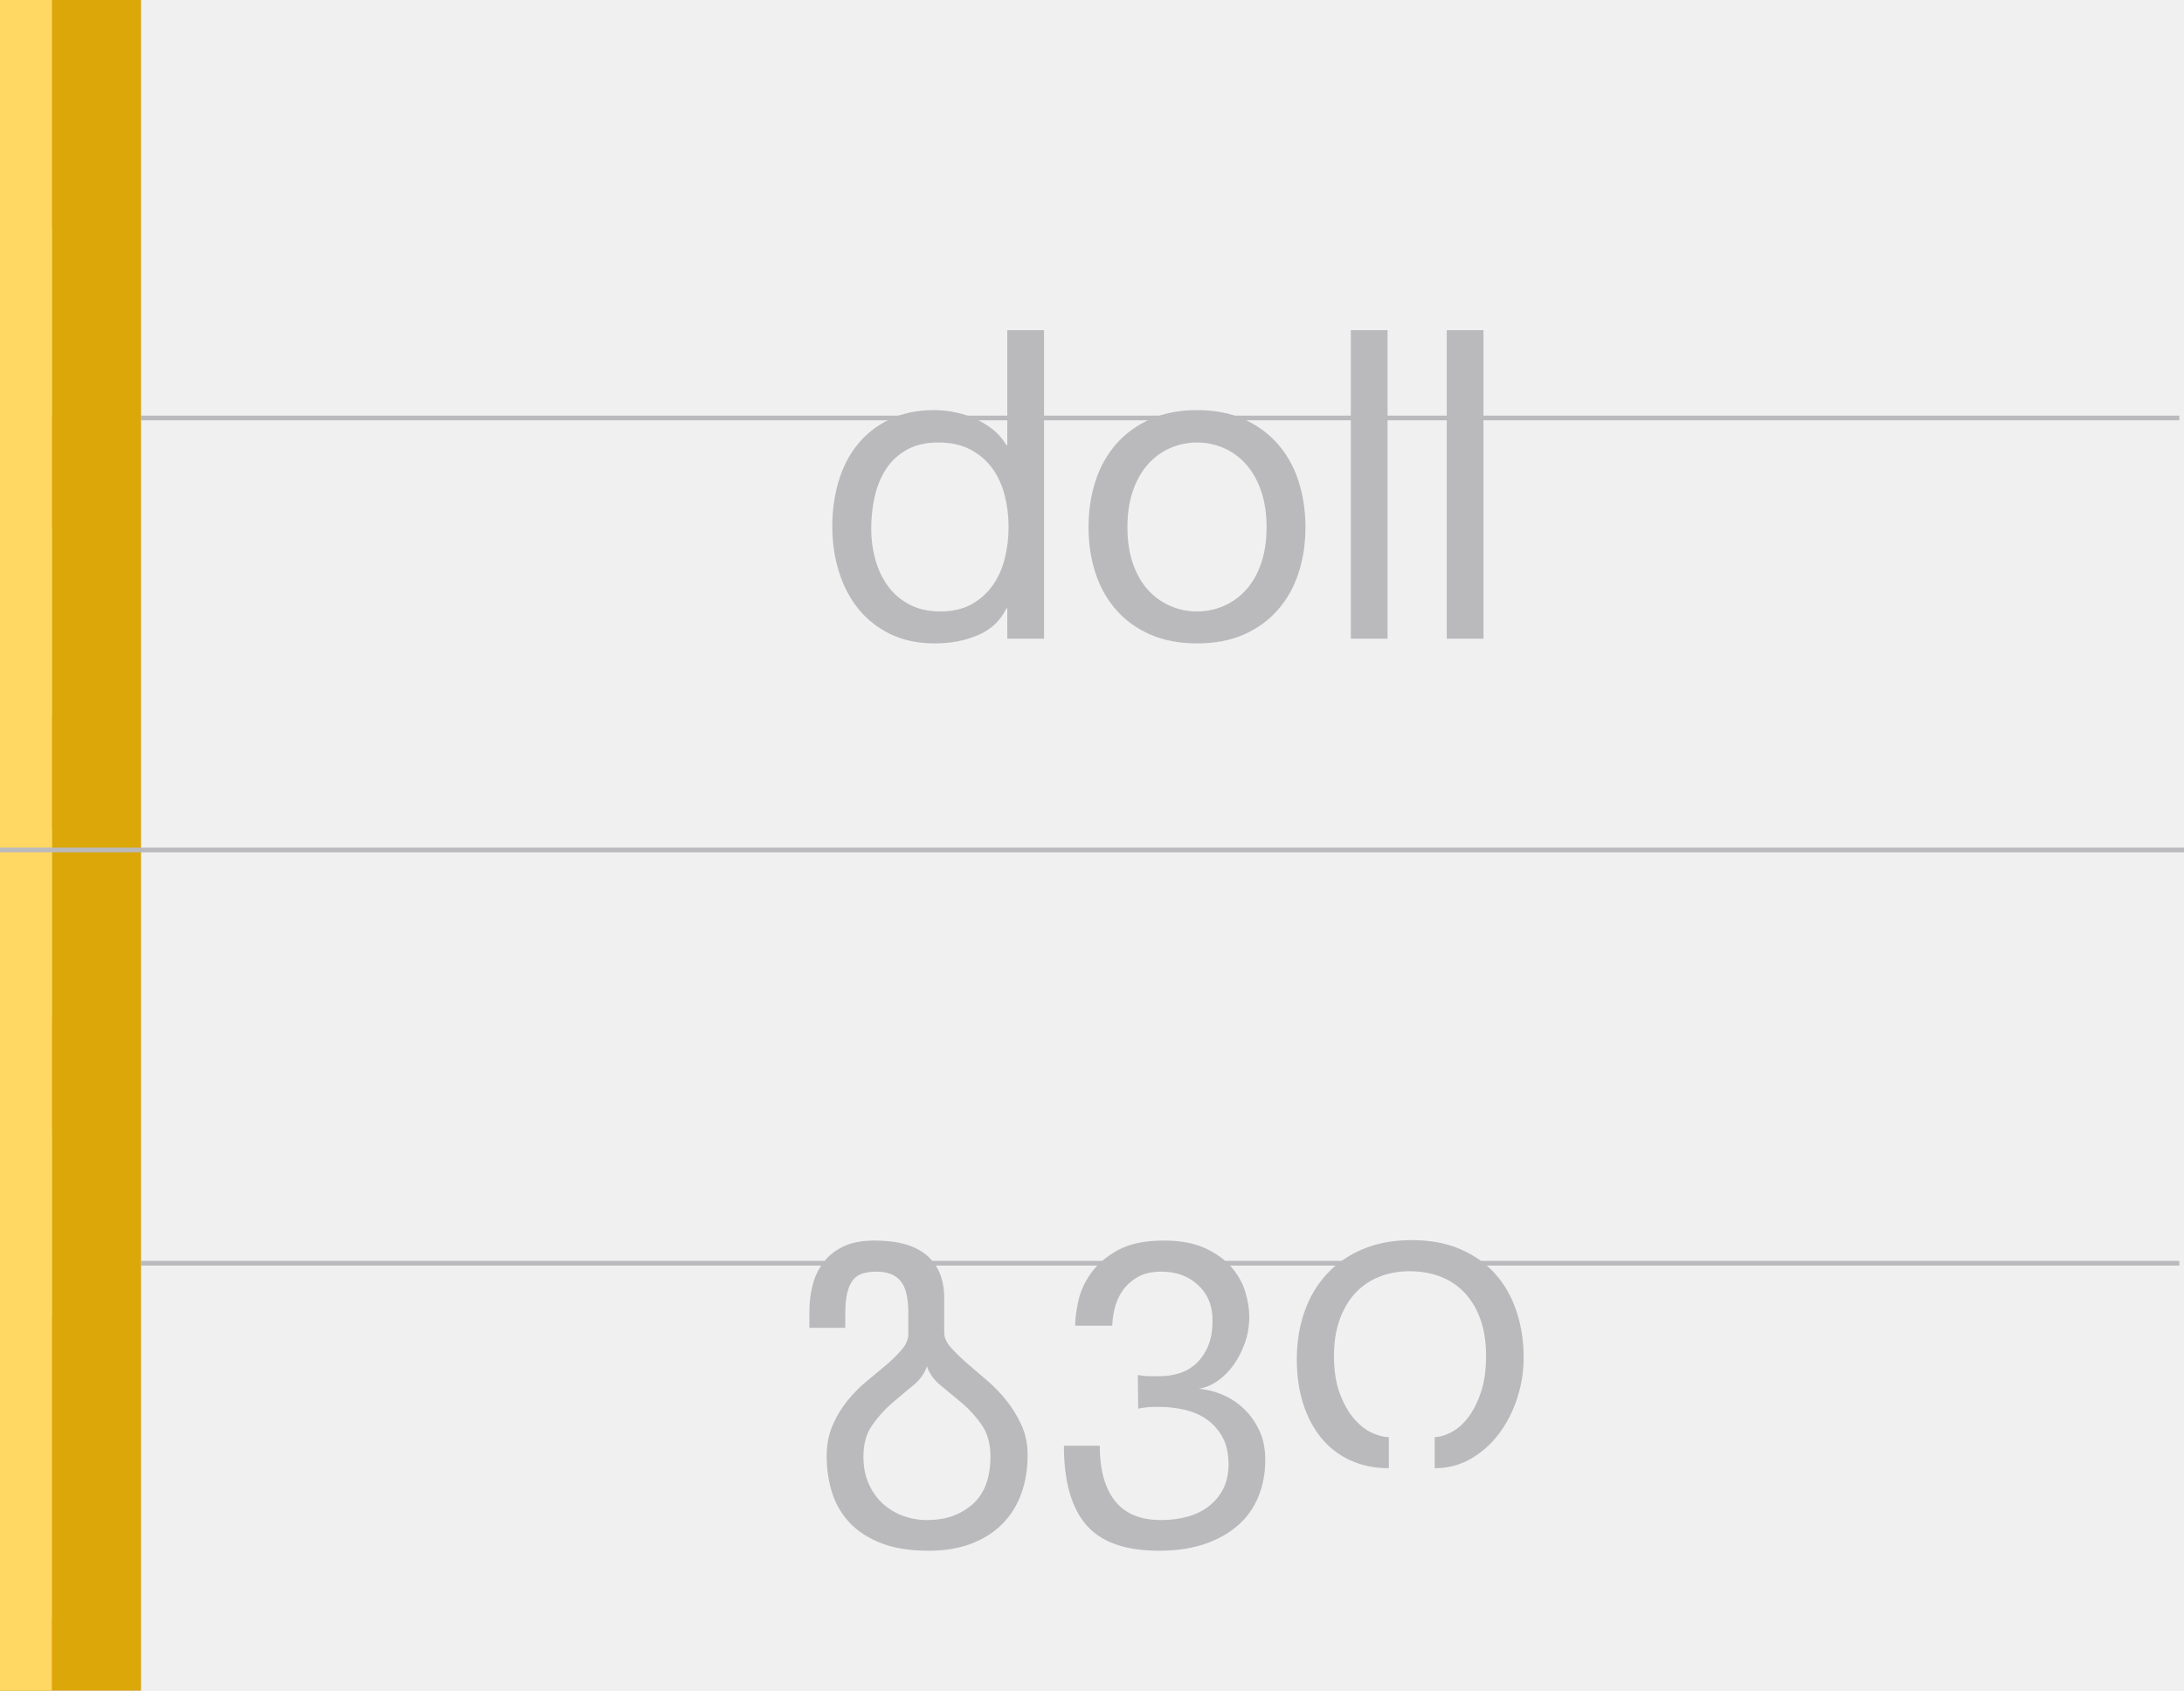
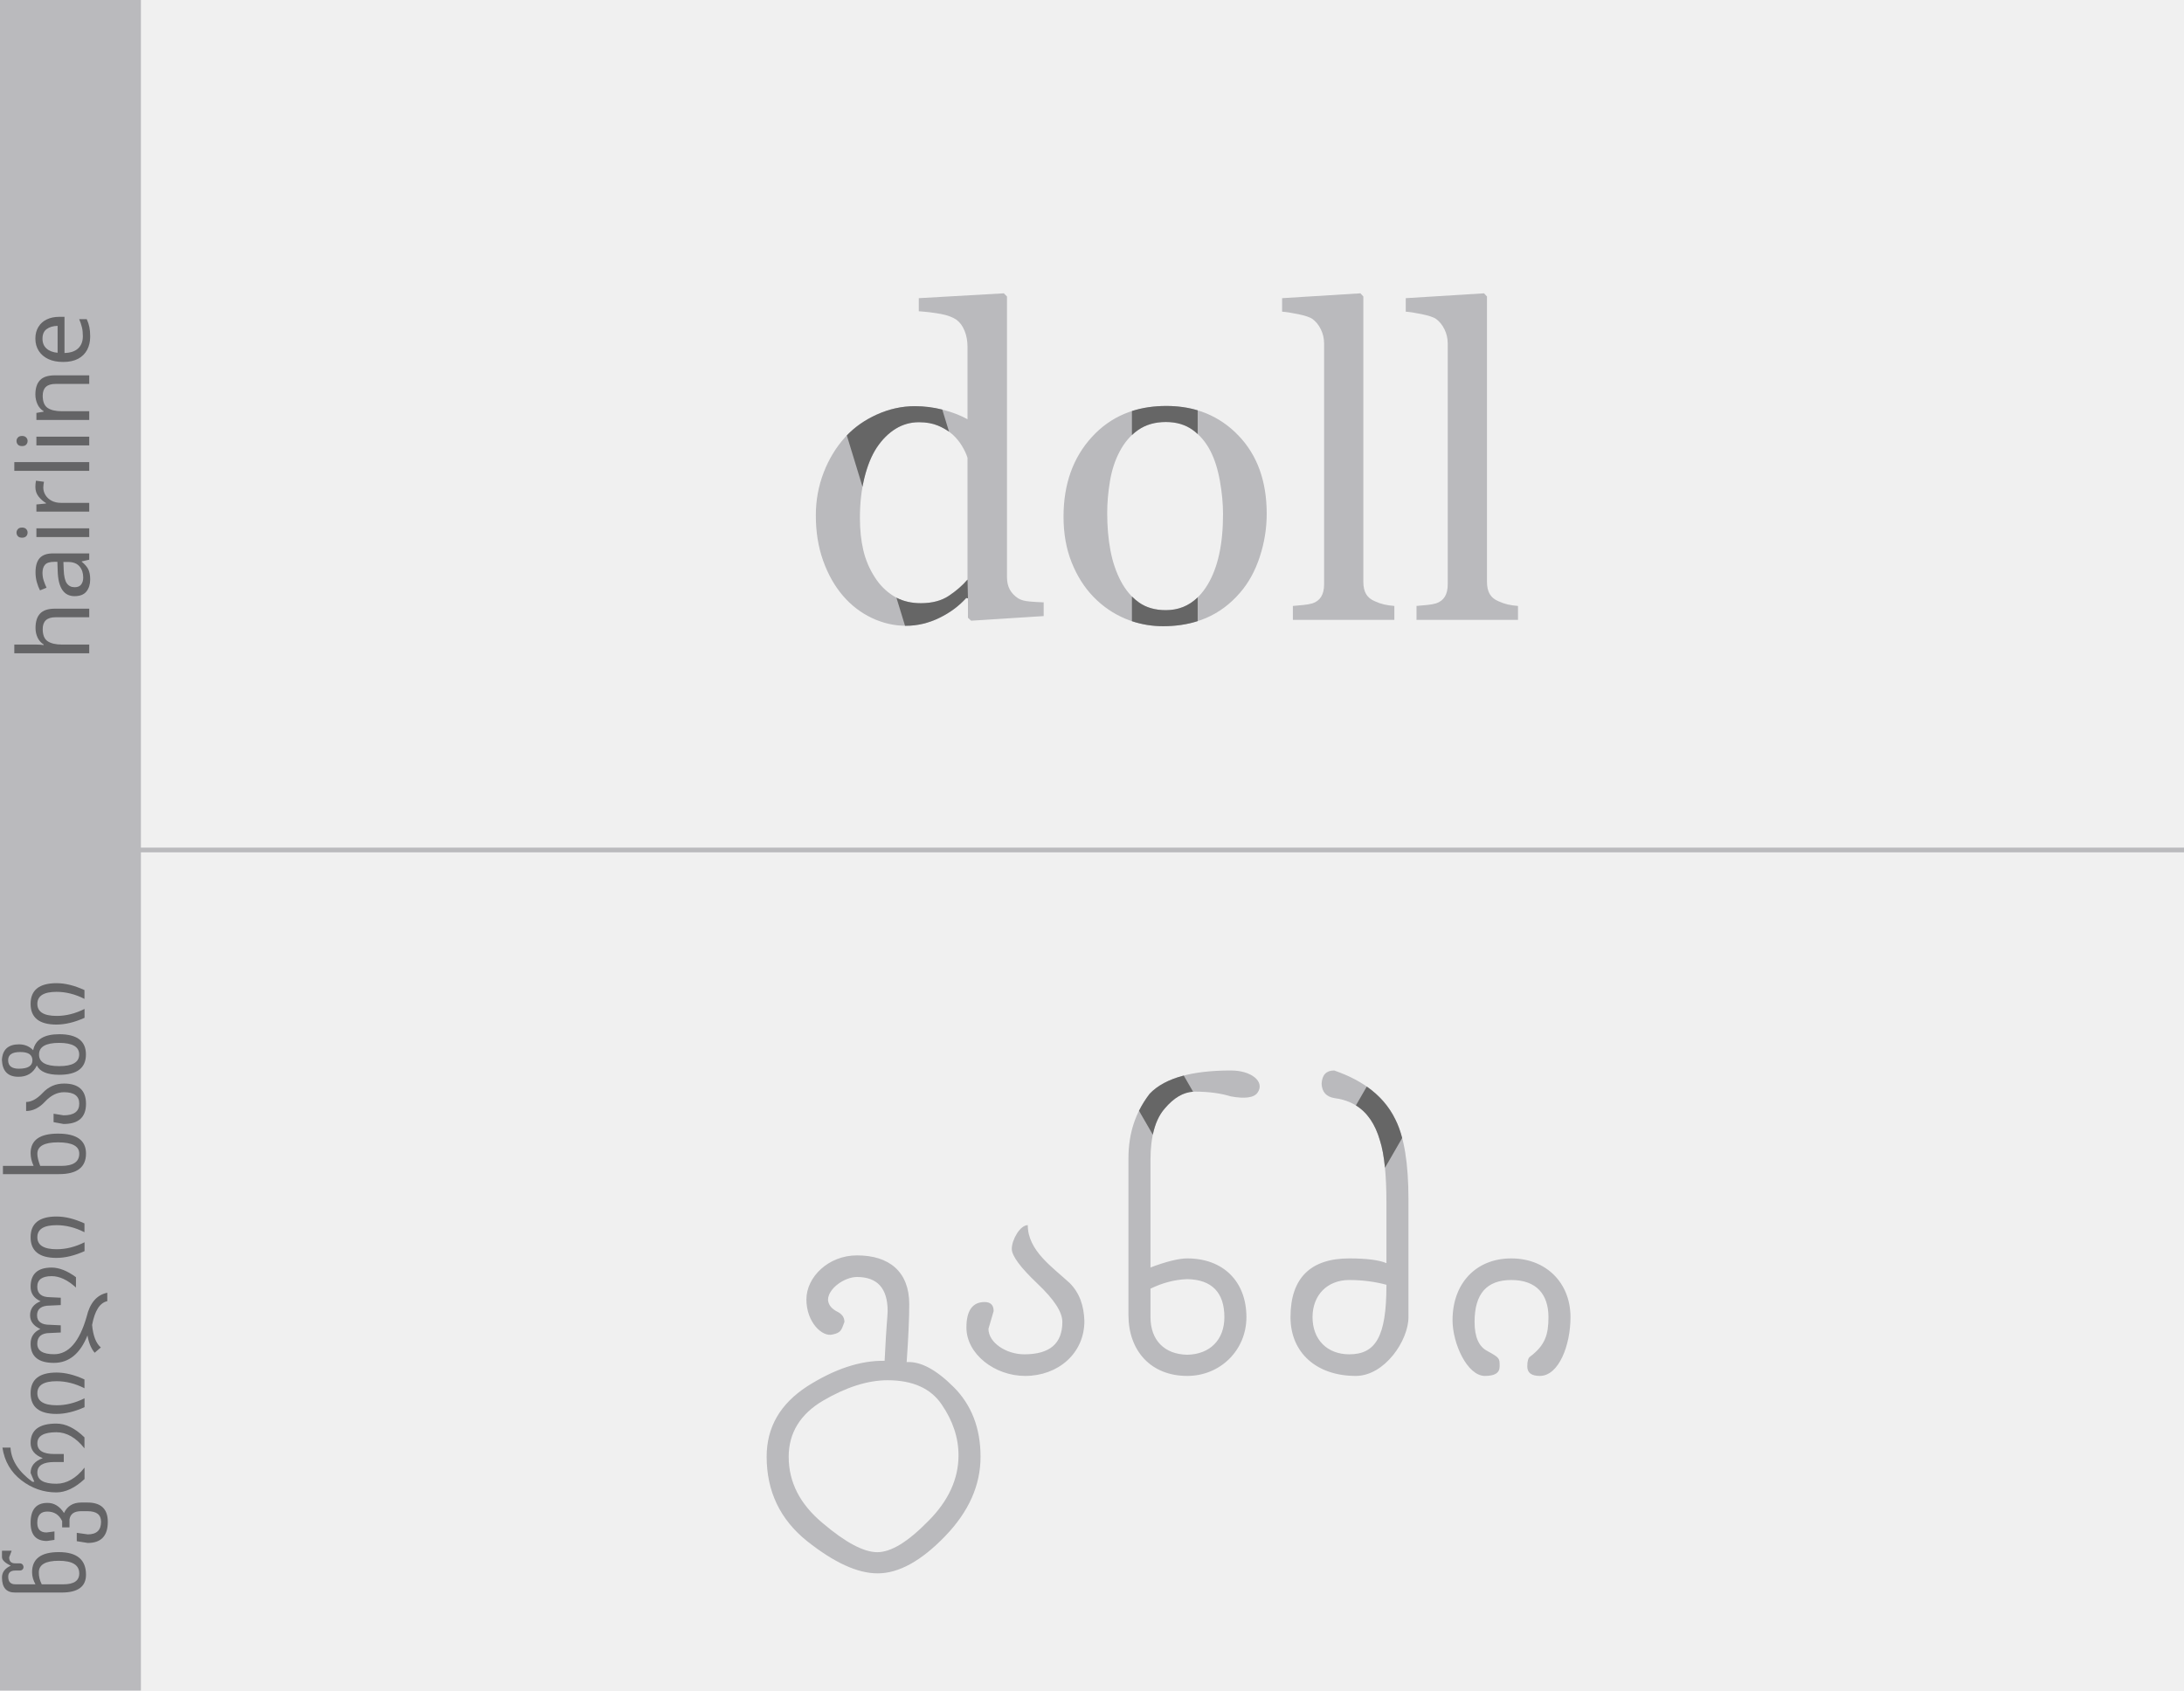
- <svg xmlns="http://www.w3.org/2000/svg" xmlns:xlink="http://www.w3.org/1999/xlink" width="465px" height="360px" viewBox="0 0 465 360" version="1.1">
-   <defs>
-     <rect id="path-1" x="0" y="0" width="30" height="360" />
-   </defs>
+ <svg xmlns="http://www.w3.org/2000/svg" width="465px" height="360px" viewBox="0 0 465 360" version="1.1">
+   <defs />
  <g id="Outline" stroke="none" stroke-width="1" fill="none" fill-rule="evenodd">
    <g id="Hairline">
      <g id="Group">
        <g id="Tag">
          <rect id="Rectangle-1" fill="#BABABD" x="0" y="0" width="30" height="360" />
          <text id="აღმავალი" transform="translate(13.5, 270.5) rotate(-90) translate(-13.5, -270.5) " font-family="BG Courier" font-size="21" font-weight="normal" fill="#646466">
            <tspan x="-56.472" y="275">წვრილი ხაზი</tspan>
          </text>
          <text id="ascender" transform="translate(14.5, 90.5) rotate(-90) translate(-14.5, -90.5) " font-family="BG Courier" font-size="21" font-weight="normal" fill="#646466">
            <tspan x="-35.9" y="95">hairline</tspan>
          </text>
        </g>
-         <g id="In-Progress">
-           <mask id="mask-2" fill="white">
-             <use xlink:href="#path-1" />
-           </mask>
-           <use id="Mask" fill="#DCA708" xlink:href="#path-1" />
-           <rect id="Rectangle-20" fill="#FFD863" mask="url(#mask-2)" x="-11.971" y="240.529" width="23" height="168">
-             <g transform="translate(-0.471302, 324.5287) rotate(-45) translate(0.471302, -324.5287) " />
-           </rect>
-           <rect id="Rectangle-20" fill="#FFD863" mask="url(#mask-2)" x="-11.971" y="176.529" width="23" height="168">
-             <g transform="translate(-0.471302, 260.5287) rotate(-45) translate(0.471302, -260.5287) " />
-           </rect>
-           <rect id="Rectangle-20" fill="#FFD863" mask="url(#mask-2)" x="-11.971" y="112.529" width="23" height="168">
-             <g transform="translate(-0.471302, 196.5287) rotate(-45) translate(0.471302, -196.5287) " />
-           </rect>
-           <rect id="Rectangle-20" fill="#FFD863" mask="url(#mask-2)" x="-11.971" y="48.529" width="23" height="168">
-             <g transform="translate(-0.471302, 132.5287) rotate(-45) translate(0.471302, -132.5287) " />
-           </rect>
-           <rect id="Rectangle-20" fill="#FFD863" mask="url(#mask-2)" x="-11.971" y="-15.471" width="23" height="168">
-             <g transform="translate(-0.471302, 68.5287) rotate(-45) translate(0.471302, -68.5287) " />
-           </rect>
-           <rect id="Rectangle-20" fill="#FFD863" mask="url(#mask-2)" x="-11.971" y="-79.471" width="23" height="168">
-             <g transform="translate(-0.471302, 4.528698) rotate(-45) translate(0.471302, -4.528698) " />
-           </rect>
-         </g>
-         <g id="Ascender" transform="translate(30, 88)" stroke="#BABABD">
-           <path d="M0,181 L434,181" id="Baseline-Copy-4" />
-           <path d="M0,1 L434,1" id="Baseline-Copy-3" />
-         </g>
-         <path d="M185.486,112.632 C185.486,110.301 185.731,108.032 186.222,105.824 C186.713,103.616 187.51,101.653 188.614,99.936 C189.718,98.219 191.19,96.839 193.03,95.796 C194.87,94.753 197.109,94.232 199.746,94.232 C202.445,94.232 204.745,94.738 206.646,95.75 C208.547,96.762 210.096,98.096 211.292,99.752 C212.488,101.408 213.362,103.325 213.914,105.502 C214.466,107.679 214.742,109.933 214.742,112.264 C214.742,114.472 214.481,116.649 213.96,118.796 C213.439,120.943 212.595,122.859 211.43,124.546 C210.265,126.233 208.762,127.597 206.922,128.64 C205.082,129.683 202.843,130.204 200.206,130.204 C197.691,130.204 195.499,129.713 193.628,128.732 C191.757,127.751 190.224,126.432 189.028,124.776 C187.832,123.12 186.943,121.234 186.36,119.118 C185.777,117.002 185.486,114.84 185.486,112.632 L185.486,112.632 Z M222.286,136 L222.286,70.312 L214.466,70.312 L214.466,94.784 L214.282,94.784 C213.423,93.373 212.365,92.193 211.108,91.242 C209.851,90.291 208.517,89.525 207.106,88.942 C205.695,88.359 204.285,87.945 202.874,87.7 C201.463,87.455 200.145,87.332 198.918,87.332 C195.299,87.332 192.125,87.991 189.396,89.31 C186.667,90.629 184.397,92.407 182.588,94.646 C180.779,96.885 179.429,99.507 178.54,102.512 C177.651,105.517 177.206,108.707 177.206,112.08 C177.206,115.453 177.666,118.643 178.586,121.648 C179.506,124.653 180.871,127.291 182.68,129.56 C184.489,131.829 186.759,133.639 189.488,134.988 C192.217,136.337 195.422,137.012 199.102,137.012 C202.414,137.012 205.45,136.429 208.21,135.264 C210.97,134.099 212.994,132.197 214.282,129.56 L214.466,129.56 L214.466,136 L222.286,136 Z M240.042,112.264 C240.042,109.381 240.425,106.821 241.192,104.582 C241.959,102.343 243.017,100.457 244.366,98.924 C245.715,97.391 247.295,96.225 249.104,95.428 C250.913,94.631 252.83,94.232 254.854,94.232 C256.878,94.232 258.795,94.631 260.604,95.428 C262.413,96.225 263.993,97.391 265.342,98.924 C266.691,100.457 267.749,102.343 268.516,104.582 C269.283,106.821 269.666,109.381 269.666,112.264 C269.666,115.147 269.283,117.707 268.516,119.946 C267.749,122.185 266.691,124.055 265.342,125.558 C263.993,127.061 262.413,128.211 260.604,129.008 C258.795,129.805 256.878,130.204 254.854,130.204 C252.83,130.204 250.913,129.805 249.104,129.008 C247.295,128.211 245.715,127.061 244.366,125.558 C243.017,124.055 241.959,122.185 241.192,119.946 C240.425,117.707 240.042,115.147 240.042,112.264 L240.042,112.264 Z M231.762,112.264 C231.762,115.76 232.253,119.011 233.234,122.016 C234.215,125.021 235.687,127.643 237.65,129.882 C239.613,132.121 242.035,133.869 244.918,135.126 C247.801,136.383 251.113,137.012 254.854,137.012 C258.657,137.012 261.984,136.383 264.836,135.126 C267.688,133.869 270.095,132.121 272.058,129.882 C274.021,127.643 275.493,125.021 276.474,122.016 C277.455,119.011 277.946,115.76 277.946,112.264 C277.946,108.768 277.455,105.502 276.474,102.466 C275.493,99.43 274.021,96.793 272.058,94.554 C270.095,92.315 267.688,90.552 264.836,89.264 C261.984,87.976 258.657,87.332 254.854,87.332 C251.113,87.332 247.801,87.976 244.918,89.264 C242.035,90.552 239.613,92.315 237.65,94.554 C235.687,96.793 234.215,99.43 233.234,102.466 C232.253,105.502 231.762,108.768 231.762,112.264 L231.762,112.264 Z M287.606,70.312 L287.606,136 L295.426,136 L295.426,70.312 L287.606,70.312 Z M308.03,70.312 L308.03,136 L315.85,136 L315.85,70.312 L308.03,70.312 Z" id="doll" fill="#BABABD" />
-         <path d="M176.01,310.08 C176.01,307.627 176.439,305.419 177.298,303.456 C178.157,301.493 179.23,299.73 180.518,298.166 C181.806,296.602 183.201,295.207 184.704,293.98 C186.207,292.753 187.602,291.588 188.89,290.484 C190.178,289.38 191.251,288.307 192.11,287.264 C192.969,286.221 193.398,285.148 193.398,284.044 L193.398,279.628 C193.398,276.377 192.846,274.093 191.742,272.774 C190.638,271.455 188.921,270.796 186.59,270.796 C185.609,270.796 184.704,270.903 183.876,271.118 C183.048,271.333 182.343,271.762 181.76,272.406 C181.177,273.05 180.733,273.97 180.426,275.166 C180.119,276.362 179.966,277.911 179.966,279.812 L179.966,282.756 L172.33,282.756 L172.33,279.076 C172.33,277.359 172.545,275.611 172.974,273.832 C173.403,272.053 174.139,270.443 175.182,269.002 C176.225,267.561 177.635,266.395 179.414,265.506 C181.193,264.617 183.462,264.172 186.222,264.172 C191.19,264.172 194.901,265.23 197.354,267.346 C199.807,269.462 201.034,272.483 201.034,276.408 L201.034,283.768 C201.034,284.811 201.479,285.838 202.368,286.85 C203.257,287.862 204.346,288.935 205.634,290.07 C206.922,291.205 208.348,292.431 209.912,293.75 C211.476,295.069 212.902,296.525 214.19,298.12 C215.478,299.715 216.567,301.478 217.456,303.41 C218.345,305.342 218.79,307.473 218.79,309.804 C218.79,312.809 218.345,315.554 217.456,318.038 C216.567,320.522 215.233,322.669 213.454,324.478 C211.675,326.287 209.467,327.698 206.83,328.71 C204.193,329.722 201.157,330.228 197.722,330.228 C193.797,330.228 190.469,329.707 187.74,328.664 C185.011,327.621 182.772,326.195 181.024,324.386 C179.276,322.577 178.003,320.445 177.206,317.992 C176.409,315.539 176.01,312.901 176.01,310.08 L176.01,310.08 Z M197.354,290.944 C196.863,292.477 195.882,293.842 194.41,295.038 C192.938,296.234 191.42,297.507 189.856,298.856 C188.292,300.205 186.897,301.769 185.67,303.548 C184.443,305.327 183.83,307.535 183.83,310.172 C183.83,312.38 184.213,314.327 184.98,316.014 C185.747,317.701 186.759,319.111 188.016,320.246 C189.273,321.381 190.715,322.239 192.34,322.822 C193.965,323.405 195.667,323.696 197.446,323.696 C201.31,323.696 204.515,322.577 207.06,320.338 C209.605,318.099 210.878,314.711 210.878,310.172 C210.878,307.473 210.265,305.235 209.038,303.456 C207.811,301.677 206.416,300.129 204.852,298.81 C203.288,297.491 201.77,296.234 200.298,295.038 C198.826,293.842 197.845,292.477 197.354,290.944 L197.354,290.944 Z M228.91,282.296 C228.91,280.947 229.125,279.245 229.554,277.19 C229.983,275.135 230.873,273.142 232.222,271.21 C233.571,269.278 235.488,267.622 237.972,266.242 C240.456,264.862 243.722,264.172 247.77,264.172 C251.327,264.172 254.287,264.724 256.648,265.828 C259.009,266.932 260.88,268.297 262.26,269.922 C263.64,271.547 264.606,273.295 265.158,275.166 C265.71,277.037 265.986,278.769 265.986,280.364 C265.986,282.327 265.679,284.182 265.066,285.93 C264.453,287.678 263.655,289.242 262.674,290.622 C261.693,292.002 260.543,293.152 259.224,294.072 C257.905,294.992 256.571,295.544 255.222,295.728 C256.817,295.851 258.442,296.249 260.098,296.924 C261.754,297.599 263.272,298.565 264.652,299.822 C266.032,301.079 267.167,302.628 268.056,304.468 C268.945,306.308 269.39,308.455 269.39,310.908 C269.39,313.729 268.899,316.336 267.918,318.728 C266.937,321.12 265.48,323.159 263.548,324.846 C261.616,326.533 259.255,327.851 256.464,328.802 C253.673,329.753 250.438,330.228 246.758,330.228 C239.582,330.228 234.415,328.388 231.256,324.708 C228.097,321.028 226.518,315.416 226.518,307.872 L234.154,307.872 C234.154,312.963 235.227,316.873 237.374,319.602 C239.521,322.331 242.802,323.696 247.218,323.696 C249.242,323.696 251.128,323.451 252.876,322.96 C254.624,322.469 256.142,321.718 257.43,320.706 C258.718,319.694 259.73,318.452 260.466,316.98 C261.202,315.508 261.57,313.791 261.57,311.828 C261.57,309.559 261.156,307.657 260.328,306.124 C259.5,304.591 258.411,303.333 257.062,302.352 C255.713,301.371 254.133,300.665 252.324,300.236 C250.515,299.807 248.659,299.592 246.758,299.592 C245.961,299.592 245.301,299.607 244.78,299.638 C244.259,299.669 243.814,299.715 243.446,299.776 C243.017,299.837 242.649,299.899 242.342,299.96 L242.25,292.784 C242.495,292.845 242.863,292.907 243.354,292.968 C243.722,293.029 244.213,293.06 244.826,293.06 L247.034,293.06 C248.261,293.06 249.533,292.876 250.852,292.508 C252.171,292.14 253.367,291.496 254.44,290.576 C255.513,289.656 256.403,288.429 257.108,286.896 C257.813,285.363 258.166,283.431 258.166,281.1 C258.166,278.033 257.139,275.549 255.084,273.648 C253.029,271.747 250.438,270.796 247.31,270.796 C245.163,270.796 243.415,271.21 242.066,272.038 C240.717,272.866 239.659,273.863 238.892,275.028 C238.125,276.193 237.589,277.451 237.282,278.8 C236.975,280.149 236.822,281.315 236.822,282.296 L228.91,282.296 Z M295.702,312.656 C292.697,312.656 289.983,312.104 287.56,311 C285.137,309.896 283.083,308.332 281.396,306.308 C279.709,304.284 278.406,301.846 277.486,298.994 C276.566,296.142 276.106,292.968 276.106,289.472 C276.106,285.853 276.643,282.495 277.716,279.398 C278.789,276.301 280.369,273.617 282.454,271.348 C284.539,269.079 287.1,267.3 290.136,266.012 C293.172,264.724 296.653,264.08 300.578,264.08 C304.503,264.08 307.953,264.724 310.928,266.012 C313.903,267.3 316.387,269.063 318.38,271.302 C320.373,273.541 321.876,276.193 322.888,279.26 C323.9,282.327 324.406,285.608 324.406,289.104 C324.406,292.048 323.946,294.931 323.026,297.752 C322.106,300.573 320.818,303.088 319.162,305.296 C317.506,307.504 315.513,309.283 313.182,310.632 C310.851,311.981 308.275,312.656 305.454,312.656 L305.454,306.032 C306.435,306.032 307.57,305.71 308.858,305.066 C310.146,304.422 311.342,303.41 312.446,302.03 C313.55,300.65 314.485,298.856 315.252,296.648 C316.019,294.44 316.402,291.803 316.402,288.736 C316.402,285.792 316.003,283.201 315.206,280.962 C314.409,278.723 313.289,276.837 311.848,275.304 C310.407,273.771 308.689,272.621 306.696,271.854 C304.703,271.087 302.51,270.704 300.118,270.704 C297.787,270.704 295.625,271.103 293.632,271.9 C291.639,272.697 289.937,273.863 288.526,275.396 C287.115,276.929 286.011,278.815 285.214,281.054 C284.417,283.293 284.018,285.853 284.018,288.736 C284.018,291.864 284.432,294.532 285.26,296.74 C286.088,298.948 287.1,300.742 288.296,302.122 C289.492,303.502 290.765,304.499 292.114,305.112 C293.463,305.725 294.659,306.032 295.702,306.032 L295.702,312.656 Z" id="გვი" fill="#BABABD" />
+         <path d="M222.215,131.191 L206.762,132.18 L206.088,131.551 L206.088,127.418 L205.729,127.328 C204.171,129.065 202.247,130.488 199.956,131.596 C197.665,132.704 195.307,133.258 192.881,133.258 C190.365,133.258 187.932,132.696 185.581,131.573 C183.23,130.45 181.186,128.87 179.449,126.834 C177.682,124.768 176.282,122.282 175.249,119.377 C174.216,116.472 173.699,113.268 173.699,109.764 C173.699,106.559 174.253,103.52 175.361,100.645 C176.469,97.77 177.997,95.254 179.943,93.098 C181.77,91.091 184.009,89.489 186.659,88.291 C189.31,87.093 192.012,86.494 194.768,86.494 C196.834,86.494 198.863,86.756 200.854,87.28 C202.846,87.804 204.561,88.471 205.998,89.279 L205.998,73.871 C205.998,72.613 205.788,71.468 205.369,70.435 C204.95,69.401 204.366,68.615 203.617,68.076 C202.779,67.507 201.648,67.095 200.226,66.841 C198.803,66.586 197.268,66.399 195.621,66.279 L195.621,63.494 L213.725,62.461 L214.398,63.135 L214.398,122.881 C214.398,123.929 214.601,124.82 215.005,125.554 C215.409,126.287 216.001,126.909 216.779,127.418 C217.348,127.777 218.172,128.002 219.25,128.092 C220.328,128.182 221.316,128.242 222.215,128.271 L222.215,131.191 Z M205.998,123.42 L205.998,97.5 C205.758,96.721 205.369,95.883 204.83,94.984 C204.291,94.086 203.617,93.262 202.809,92.514 C201.94,91.765 200.922,91.144 199.754,90.649 C198.586,90.155 197.223,89.908 195.666,89.908 C193.869,89.908 192.215,90.372 190.702,91.301 C189.19,92.229 187.85,93.562 186.682,95.299 C185.574,96.976 184.698,99.11 184.054,101.7 C183.41,104.291 183.088,107.158 183.088,110.303 C183.088,112.818 183.327,115.102 183.807,117.153 C184.286,119.205 185.094,121.114 186.232,122.881 C187.281,124.558 188.621,125.906 190.253,126.924 C191.885,127.942 193.824,128.451 196.07,128.451 C198.466,128.451 200.45,127.927 202.022,126.879 C203.595,125.831 204.92,124.678 205.998,123.42 L205.998,123.42 Z M269.697,109.404 C269.697,112.519 269.203,115.581 268.215,118.591 C267.227,121.601 265.819,124.154 263.992,126.25 C261.926,128.646 259.53,130.428 256.805,131.596 C254.079,132.764 251.025,133.348 247.641,133.348 C244.826,133.348 242.145,132.816 239.6,131.753 C237.054,130.69 234.793,129.14 232.816,127.104 C230.87,125.097 229.32,122.649 228.167,119.759 C227.014,116.869 226.438,113.627 226.438,110.033 C226.438,103.115 228.451,97.455 232.479,93.053 C236.508,88.65 241.786,86.449 248.314,86.449 C254.514,86.449 259.627,88.538 263.655,92.716 C267.683,96.894 269.697,102.456 269.697,109.404 L269.697,109.404 Z M260.398,109.494 C260.398,107.248 260.174,104.875 259.725,102.374 C259.275,99.873 258.602,97.755 257.703,96.018 C256.745,94.161 255.487,92.671 253.93,91.548 C252.372,90.425 250.471,89.863 248.225,89.863 C245.919,89.863 243.95,90.432 242.317,91.57 C240.685,92.708 239.36,94.266 238.342,96.242 C237.383,98.069 236.71,100.15 236.32,102.486 C235.931,104.822 235.736,107.083 235.736,109.27 C235.736,112.145 235.968,114.802 236.433,117.243 C236.897,119.684 237.638,121.863 238.656,123.779 C239.674,125.696 240.955,127.201 242.497,128.294 C244.039,129.387 245.949,129.934 248.225,129.934 C251.968,129.934 254.933,128.122 257.119,124.498 C259.305,120.874 260.398,115.873 260.398,109.494 L260.398,109.494 Z M296.875,132 L275.268,132 L275.268,129.035 C275.956,128.975 276.69,128.908 277.469,128.833 C278.247,128.758 278.891,128.646 279.4,128.496 C280.239,128.227 280.868,127.755 281.287,127.081 C281.706,126.407 281.916,125.531 281.916,124.453 L281.916,73.152 C281.916,72.074 281.684,71.063 281.22,70.12 C280.756,69.177 280.149,68.436 279.4,67.896 C278.861,67.537 277.873,67.208 276.436,66.908 C274.998,66.609 273.845,66.429 272.977,66.369 L272.977,63.494 L289.643,62.461 L290.271,63.135 L290.271,123.914 C290.271,124.962 290.466,125.823 290.855,126.497 C291.245,127.171 291.874,127.687 292.742,128.047 C293.401,128.346 294.052,128.571 294.696,128.721 C295.34,128.87 296.066,128.975 296.875,129.035 L296.875,132 Z M323.199,132 L301.592,132 L301.592,129.035 C302.281,128.975 303.014,128.908 303.793,128.833 C304.572,128.758 305.215,128.646 305.725,128.496 C306.563,128.227 307.192,127.755 307.611,127.081 C308.031,126.407 308.24,125.531 308.24,124.453 L308.24,73.152 C308.24,72.074 308.008,71.063 307.544,70.12 C307.08,69.177 306.473,68.436 305.725,67.896 C305.186,67.537 304.197,67.208 302.76,66.908 C301.322,66.609 300.169,66.429 299.301,66.369 L299.301,63.494 L315.967,62.461 L316.596,63.135 L316.596,123.914 C316.596,124.962 316.79,125.823 317.18,126.497 C317.569,127.171 318.198,127.687 319.066,128.047 C319.725,128.346 320.377,128.571 321.021,128.721 C321.664,128.87 322.391,128.975 323.199,129.035 L323.199,132 Z" id="doll" fill="#BABABD" />
+         <path d="M200.621,87.22 C198.705,86.736 196.753,86.494 194.768,86.494 C192.012,86.494 189.31,87.093 186.659,88.291 C184.177,89.413 182.057,90.889 180.297,92.72 L183.639,103.651 C183.758,102.984 183.896,102.334 184.054,101.7 C184.698,99.11 185.574,96.976 186.682,95.299 C187.85,93.562 189.19,92.229 190.702,91.301 C192.215,90.372 193.869,89.908 195.666,89.908 C197.223,89.908 198.586,90.155 199.754,90.649 C200.602,91.008 201.37,91.434 202.06,91.926 L200.621,87.22 Z M206.088,127.418 L205.729,127.328 C204.171,129.065 202.247,130.488 199.956,131.596 C197.665,132.704 195.307,133.258 192.881,133.258 C192.817,133.258 192.754,133.257 192.691,133.257 L190.861,127.272 C192.36,128.058 194.097,128.451 196.07,128.451 C198.466,128.451 200.45,127.927 202.022,126.879 C203.595,125.831 204.92,124.678 205.998,123.42 L206.088,127.418 Z" id="doll" fill="#666666" />
+         <path d="M241,132.28 C243.123,132.992 245.337,133.348 247.641,133.348 C250.297,133.348 252.75,132.988 255,132.268 L255,127.214 C253.131,129.027 250.873,129.934 248.225,129.934 C245.949,129.934 244.039,129.387 242.497,128.294 C241.967,127.918 241.468,127.494 241,127.021 L241,132.28 Z M241,87.532 C243.233,86.81 245.671,86.449 248.314,86.449 C250.704,86.449 252.933,86.76 255,87.381 L255,92.421 C254.661,92.109 254.304,91.818 253.93,91.548 C252.372,90.425 250.471,89.863 248.225,89.863 C245.919,89.863 243.95,90.432 242.317,91.57 C241.853,91.894 241.414,92.251 241,92.642 L241,87.532 Z" id="Path" fill="#666666" />
+         <path d="M204.078,309.928 C204.078,314.896 201.962,319.588 197.638,323.912 C193.314,328.328 189.726,330.536 186.782,330.536 C183.93,330.536 180.066,328.512 175.19,324.372 C170.314,320.324 167.922,315.632 167.922,310.204 C167.922,305.144 170.406,301.096 175.282,298.244 C180.158,295.392 184.758,293.92 188.99,293.92 C194.326,293.92 198.19,295.668 200.49,299.072 C202.882,302.568 204.078,306.156 204.078,309.928 L204.078,309.928 Z M230.878,281.316 C230.786,278.096 229.866,275.336 227.75,273.22 C224.07,269.816 218.826,266.32 218.826,260.892 C217.17,260.892 215.422,264.02 215.422,265.952 C215.422,267.424 217.262,269.908 220.85,273.312 C224.438,276.716 226.186,279.384 226.186,281.5 C226.186,286.1 223.518,288.4 218.09,288.4 C214.226,288.4 210.454,285.916 210.454,282.972 L211.558,279.2 C211.558,277.912 210.914,277.268 209.626,277.268 C207.05,277.268 205.762,279.108 205.762,282.696 C205.762,288.308 211.742,293 218.274,293 C225.266,293 230.878,288.216 230.878,281.316 L230.878,281.316 Z M265.378,280.488 C265.378,272.852 260.41,267.976 252.774,267.976 C251.026,267.976 248.358,268.62 244.954,269.908 L244.954,247 C244.954,242.032 245.966,238.352 247.99,236.052 C250.014,233.66 252.13,232.464 254.43,232.464 C257.466,232.464 259.95,232.832 262.066,233.476 C265.102,234.028 267.034,233.752 267.77,232.648 C269.334,230.348 266.482,227.956 262.066,227.956 C253.694,227.956 247.898,229.612 244.77,232.924 C241.734,236.88 240.262,241.388 240.262,246.632 L240.262,280.028 C240.262,287.664 245.046,293 252.774,293 C259.858,293 265.378,287.48 265.378,280.488 L265.378,280.488 Z M260.686,280.488 C260.686,285.272 257.65,288.4 252.774,288.492 C247.898,288.4 244.954,285.364 244.954,280.488 L244.954,274.416 C247.438,273.22 250.014,272.484 252.774,272.392 C258.018,272.484 260.686,275.244 260.686,280.488 L260.686,280.488 Z M299.878,280.488 L299.878,255.372 C299.878,247.736 298.958,242.124 297.118,238.444 C294.818,233.66 290.494,230.164 284.054,227.956 C282.398,227.956 281.478,228.876 281.386,230.808 C281.478,232.556 282.398,233.568 284.146,233.844 C289.022,234.488 292.242,237.432 293.806,242.86 C294.726,245.712 295.186,250.128 295.186,256.016 L295.186,268.988 C293.714,268.344 291.046,267.976 287.274,267.976 C279.086,267.976 274.762,272.116 274.762,280.488 C274.762,288.032 280.282,293 288.654,293 C294.818,293 299.878,285.456 299.878,280.488 L299.878,280.488 Z M295.186,273.588 L295.186,273.772 C295.186,284.628 292.886,288.4 287.274,288.4 C282.582,288.4 279.454,285.272 279.454,280.488 C279.454,275.796 282.582,272.576 287.274,272.576 C290.126,272.576 292.794,272.944 295.186,273.588 L295.186,273.588 Z M334.378,280.488 C334.378,273.128 329.134,267.976 321.774,267.976 C314.23,267.976 309.262,273.312 309.262,281.132 C309.262,286.1 312.39,293 316.162,293 C318.278,293 319.29,292.356 319.29,290.976 L319.29,290.884 C319.29,289.228 319.29,289.136 316.622,287.664 C314.874,286.744 313.954,284.72 313.954,281.5 C313.954,275.52 316.53,272.576 321.774,272.576 C327.202,272.576 329.686,275.704 329.686,280.488 C329.686,284.26 328.95,286.468 325.822,288.86 C325.362,289.136 325.178,289.872 325.178,290.976 C325.178,292.356 326.098,293 327.846,293 C331.894,293 334.378,286.468 334.378,280.488 L334.378,280.488 Z M208.77,310.204 C208.77,304.132 206.838,299.164 203.066,295.392 C199.294,291.62 195.982,289.872 193.038,290.056 C193.406,284.812 193.59,280.764 193.59,277.728 C193.59,270.828 189.358,267.332 182.458,267.332 C176.386,267.332 171.694,271.932 171.694,276.716 C171.694,281.592 175.098,284.812 177.306,284.168 C179.054,283.8 179.146,283.248 179.79,281.5 C179.79,280.488 179.238,279.752 178.042,279.2 C176.938,278.556 176.386,277.82 176.294,276.808 C176.294,274.416 179.79,271.932 182.458,271.932 C186.782,271.932 188.99,274.324 188.99,279.2 C188.99,279.752 188.898,280.672 188.806,281.96 C188.714,283.248 188.53,285.824 188.346,289.78 C183.194,289.688 177.674,291.528 171.878,295.208 C166.082,298.98 163.23,303.948 163.23,310.204 C163.23,317.564 166.082,323.544 171.786,328.144 C177.582,332.744 182.55,335.044 186.874,335.044 C191.382,335.044 196.166,332.376 201.226,327.132 C206.286,321.888 208.77,316.276 208.77,310.204 L208.77,310.204 Z" id="განძი" fill="#BABABD" />
+         <path d="M245.447,241.63 C245.933,239.291 246.781,237.426 247.99,236.052 C249.893,233.803 251.877,232.612 254.018,232.477 L252.034,229.039 C248.863,229.863 246.438,231.158 244.77,232.924 C243.883,234.08 243.129,235.283 242.507,236.538 L245.447,241.63 Z" id="Path" fill="#666666" />
+         <path d="M298.54,242.333 C298.151,240.857 297.677,239.561 297.118,238.444 C295.776,235.652 293.744,233.299 291.005,231.384 L288.69,235.393 C291.089,236.876 292.794,239.348 293.806,242.86 C294.292,244.366 294.649,246.309 294.879,248.674 L298.54,242.333 Z" id="Path" fill="#666666" />
        <path d="M0,181 L465,181" id="Path-1" stroke="#BABABD" />
      </g>
    </g>
  </g>
</svg>
